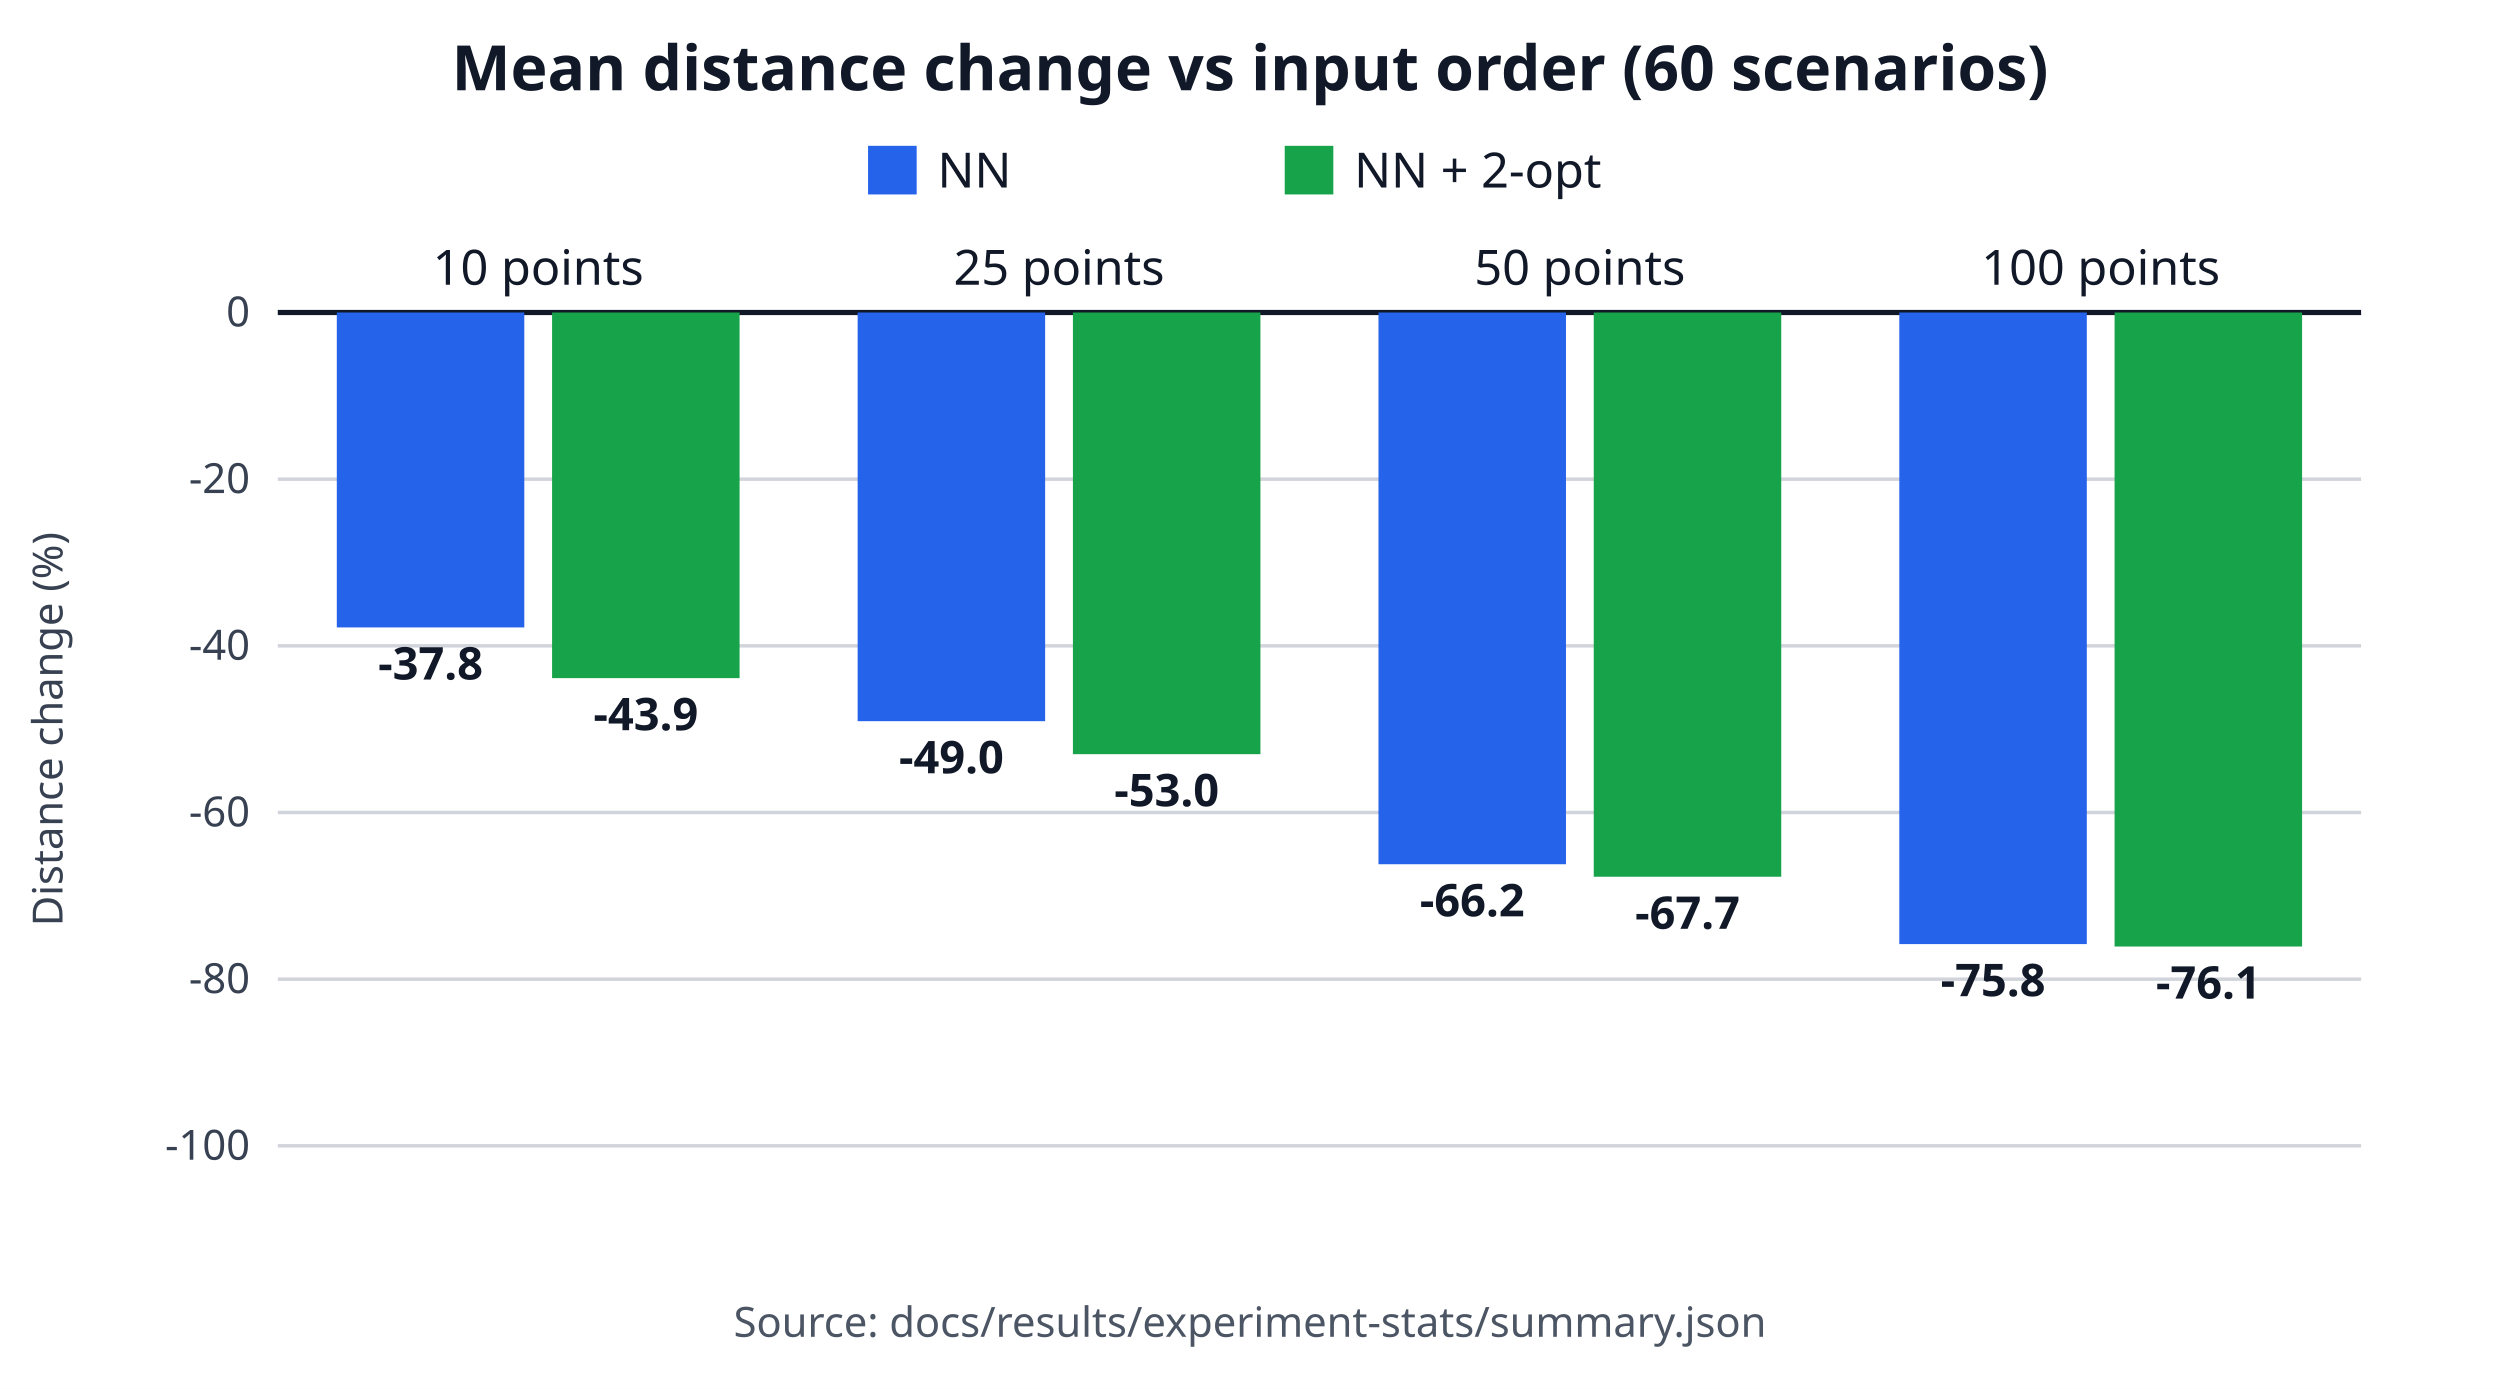
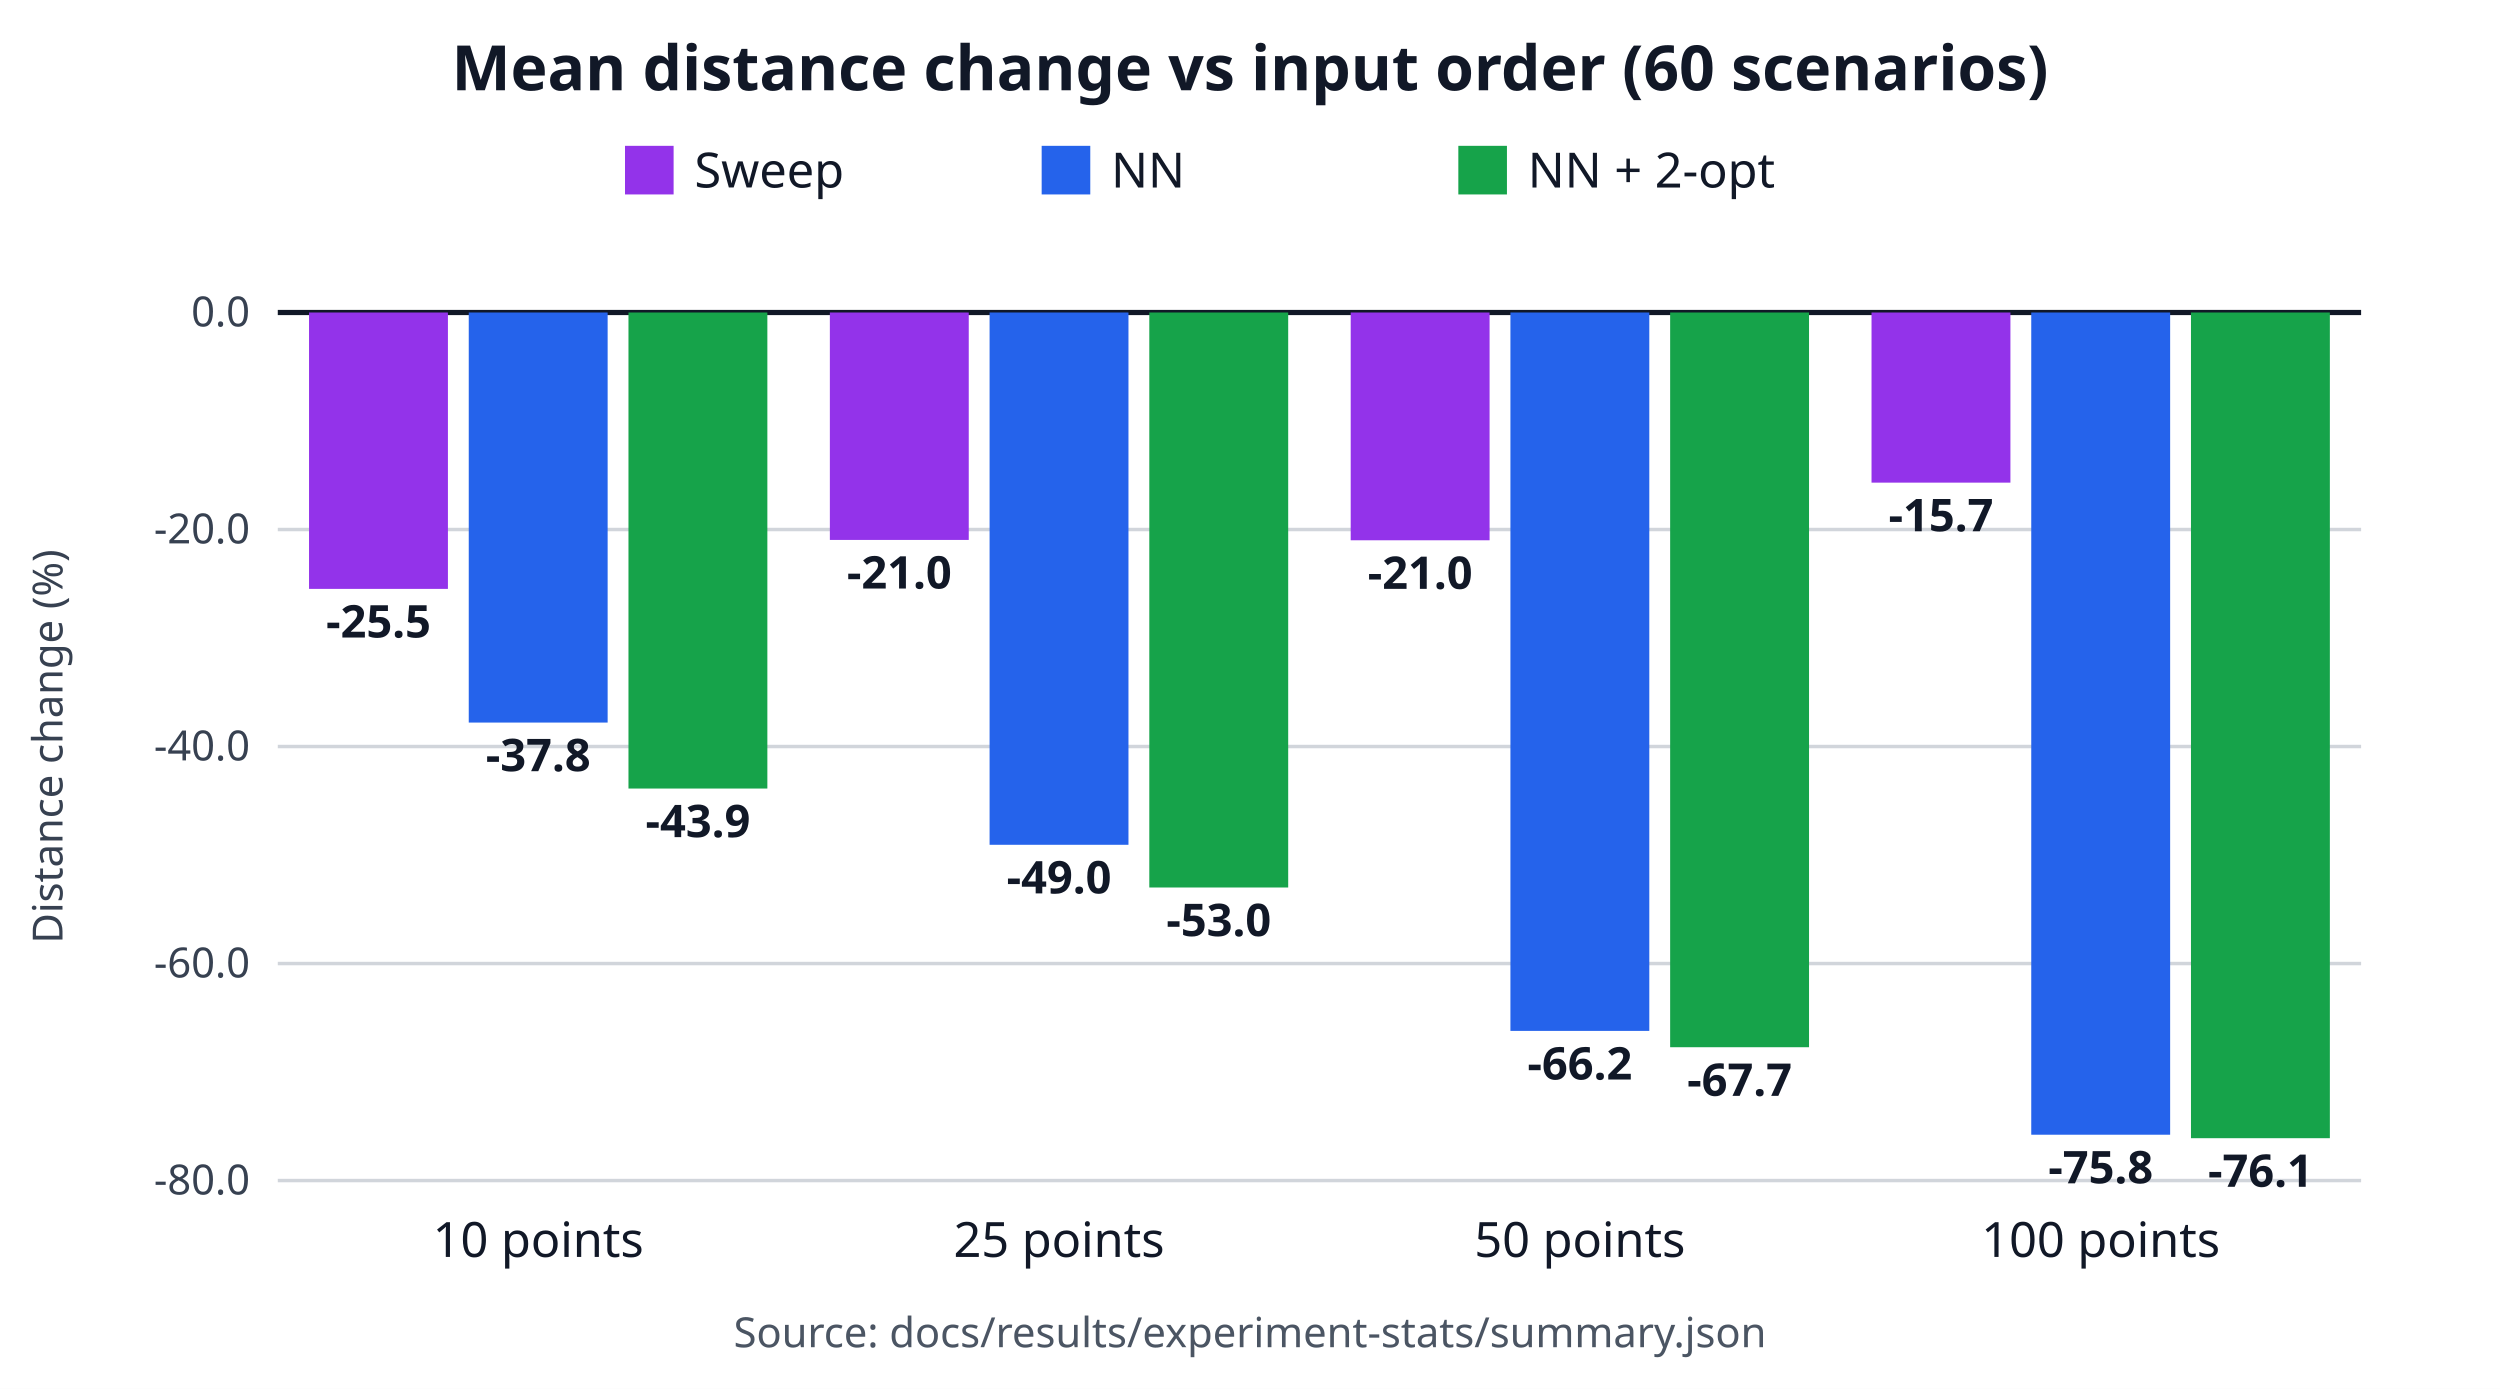
<svg xmlns="http://www.w3.org/2000/svg" viewBox="0 0 720 400" width="720" height="400" font-family="system-ui, sans-serif">
  <rect width="720" height="400" fill="#ffffff" />
  <text x="360" y="26" text-anchor="middle" font-size="18" font-weight="600" fill="#111827">Mean distance change vs input order (60 scenarios)</text>
-   <rect x="250" y="42" width="14" height="14" fill="#2563eb" />
-   <text x="270" y="54" font-size="14" fill="#111827">NN</text>
-   <rect x="370" y="42" width="14" height="14" fill="#16a34a" />
-   <text x="390" y="54" font-size="14" fill="#111827">NN + 2-opt</text>
+   <rect x="180" y="42" width="14" height="14" fill="#9333ea" />
+   <text x="200" y="54" font-size="14" fill="#111827">Sweep</text>
+   <rect x="300" y="42" width="14" height="14" fill="#2563eb" />
+   <text x="320" y="54" font-size="14" fill="#111827">NN</text>
+   <rect x="420" y="42" width="14" height="14" fill="#16a34a" />
+   <text x="440" y="54" font-size="14" fill="#111827">NN + 2-opt</text>
+   <line x1="80" y1="340.0" x2="680" y2="340.0" stroke="#d1d5db" stroke-width="1" />
+   <text x="72" y="344.0" text-anchor="end" font-size="12" fill="#374151">-80.0</text>
+   <line x1="80" y1="277.5" x2="680" y2="277.5" stroke="#d1d5db" stroke-width="1" />
+   <text x="72" y="281.5" text-anchor="end" font-size="12" fill="#374151">-60.0</text>
+   <line x1="80" y1="215.0" x2="680" y2="215.0" stroke="#d1d5db" stroke-width="1" />
+   <text x="72" y="219.0" text-anchor="end" font-size="12" fill="#374151">-40.0</text>
+   <line x1="80" y1="152.5" x2="680" y2="152.5" stroke="#d1d5db" stroke-width="1" />
+   <text x="72" y="156.5" text-anchor="end" font-size="12" fill="#374151">-20.0</text>
  <line x1="80" y1="90.0" x2="680" y2="90.0" stroke="#111827" stroke-width="1.5" />
-   <text x="72" y="94.0" text-anchor="end" font-size="12" fill="#374151">0</text>
-   <line x1="80" y1="138.0" x2="680" y2="138.0" stroke="#d1d5db" stroke-width="1" />
-   <text x="72" y="142.0" text-anchor="end" font-size="12" fill="#374151">-20</text>
-   <line x1="80" y1="186.0" x2="680" y2="186.0" stroke="#d1d5db" stroke-width="1" />
-   <text x="72" y="190.0" text-anchor="end" font-size="12" fill="#374151">-40</text>
-   <line x1="80" y1="234.0" x2="680" y2="234.0" stroke="#d1d5db" stroke-width="1" />
-   <text x="72" y="238.0" text-anchor="end" font-size="12" fill="#374151">-60</text>
-   <line x1="80" y1="282.0" x2="680" y2="282.0" stroke="#d1d5db" stroke-width="1" />
-   <text x="72" y="286.0" text-anchor="end" font-size="12" fill="#374151">-80</text>
-   <line x1="80" y1="330.0" x2="680" y2="330.0" stroke="#d1d5db" stroke-width="1" />
-   <text x="72" y="334.0" text-anchor="end" font-size="12" fill="#374151">-100</text>
-   <text transform="translate(18 210) rotate(-90)" text-anchor="middle" font-size="12" fill="#374151">Distance change (%)</text>
-   <rect x="97.0" y="90" width="54" height="90.7" fill="#2563eb" />
-   <text x="124.0" y="195.7" text-anchor="middle" font-size="13" font-weight="600" fill="#111827">-37.8</text>
-   <rect x="159.0" y="90" width="54" height="105.3" fill="#16a34a" />
-   <text x="186.0" y="210.3" text-anchor="middle" font-size="13" font-weight="600" fill="#111827">-43.9</text>
-   <text x="155.0" y="82" text-anchor="middle" font-size="14" fill="#111827">10 points</text>
-   <rect x="247.0" y="90" width="54" height="117.7" fill="#2563eb" />
-   <text x="274.0" y="222.7" text-anchor="middle" font-size="13" font-weight="600" fill="#111827">-49.0</text>
-   <rect x="309.0" y="90" width="54" height="127.2" fill="#16a34a" />
-   <text x="336.0" y="232.2" text-anchor="middle" font-size="13" font-weight="600" fill="#111827">-53.0</text>
-   <text x="305.0" y="82" text-anchor="middle" font-size="14" fill="#111827">25 points</text>
-   <rect x="397.0" y="90" width="54" height="158.9" fill="#2563eb" />
-   <text x="424.0" y="263.9" text-anchor="middle" font-size="13" font-weight="600" fill="#111827">-66.2</text>
-   <rect x="459.0" y="90" width="54" height="162.5" fill="#16a34a" />
-   <text x="486.0" y="267.5" text-anchor="middle" font-size="13" font-weight="600" fill="#111827">-67.7</text>
-   <text x="455.0" y="82" text-anchor="middle" font-size="14" fill="#111827">50 points</text>
-   <rect x="547.0" y="90" width="54" height="181.9" fill="#2563eb" />
-   <text x="574.0" y="286.9" text-anchor="middle" font-size="13" font-weight="600" fill="#111827">-75.8</text>
-   <rect x="609.0" y="90" width="54" height="182.6" fill="#16a34a" />
-   <text x="636.0" y="287.6" text-anchor="middle" font-size="13" font-weight="600" fill="#111827">-76.1</text>
-   <text x="605.0" y="82" text-anchor="middle" font-size="14" fill="#111827">100 points</text>
-   <text x="360" y="385" text-anchor="middle" font-size="12" fill="#4b5563">Source: docs/results/experiment-stats/summary.json</text>
+   <text x="72" y="94.0" text-anchor="end" font-size="12" fill="#374151">0.0</text>
+   <text transform="translate(18 215) rotate(-90)" text-anchor="middle" font-size="12" fill="#374151">Distance change (%)</text>
+   <rect x="89.0" y="90.0" width="40.0" height="79.6" fill="#9333ea" />
+   <text x="109.0" y="183.6" text-anchor="middle" font-size="13" font-weight="600" fill="#111827">-25.5</text>
+   <rect x="135.0" y="90.0" width="40.0" height="118.1" fill="#2563eb" />
+   <text x="155.0" y="222.1" text-anchor="middle" font-size="13" font-weight="600" fill="#111827">-37.8</text>
+   <rect x="181.0" y="90.0" width="40.0" height="137.1" fill="#16a34a" />
+   <text x="201.0" y="241.1" text-anchor="middle" font-size="13" font-weight="600" fill="#111827">-43.9</text>
+   <text x="155.0" y="362" text-anchor="middle" font-size="14" fill="#111827">10 points</text>
+   <rect x="239.0" y="90.0" width="40.0" height="65.5" fill="#9333ea" />
+   <text x="259.0" y="169.5" text-anchor="middle" font-size="13" font-weight="600" fill="#111827">-21.0</text>
+   <rect x="285.0" y="90.0" width="40.0" height="153.3" fill="#2563eb" />
+   <text x="305.0" y="257.3" text-anchor="middle" font-size="13" font-weight="600" fill="#111827">-49.0</text>
+   <rect x="331.0" y="90.0" width="40.0" height="165.6" fill="#16a34a" />
+   <text x="351.0" y="269.6" text-anchor="middle" font-size="13" font-weight="600" fill="#111827">-53.0</text>
+   <text x="305.0" y="362" text-anchor="middle" font-size="14" fill="#111827">25 points</text>
+   <rect x="389.0" y="90.0" width="40.0" height="65.6" fill="#9333ea" />
+   <text x="409.0" y="169.6" text-anchor="middle" font-size="13" font-weight="600" fill="#111827">-21.0</text>
+   <rect x="435.0" y="90.0" width="40.0" height="206.9" fill="#2563eb" />
+   <text x="455.0" y="310.9" text-anchor="middle" font-size="13" font-weight="600" fill="#111827">-66.2</text>
+   <rect x="481.0" y="90.0" width="40.0" height="211.6" fill="#16a34a" />
+   <text x="501.0" y="315.6" text-anchor="middle" font-size="13" font-weight="600" fill="#111827">-67.7</text>
+   <text x="455.0" y="362" text-anchor="middle" font-size="14" fill="#111827">50 points</text>
+   <rect x="539.0" y="90.0" width="40.0" height="49.0" fill="#9333ea" />
+   <text x="559.0" y="153.0" text-anchor="middle" font-size="13" font-weight="600" fill="#111827">-15.7</text>
+   <rect x="585.0" y="90.0" width="40.0" height="236.8" fill="#2563eb" />
+   <text x="605.0" y="340.8" text-anchor="middle" font-size="13" font-weight="600" fill="#111827">-75.8</text>
+   <rect x="631.0" y="90.0" width="40.0" height="237.8" fill="#16a34a" />
+   <text x="651.0" y="341.8" text-anchor="middle" font-size="13" font-weight="600" fill="#111827">-76.1</text>
+   <text x="605.0" y="362" text-anchor="middle" font-size="14" fill="#111827">100 points</text>
+   <text x="360" y="388" text-anchor="middle" font-size="12" fill="#4b5563">Source: docs/results/experiment-stats/summary.json</text>
</svg>
